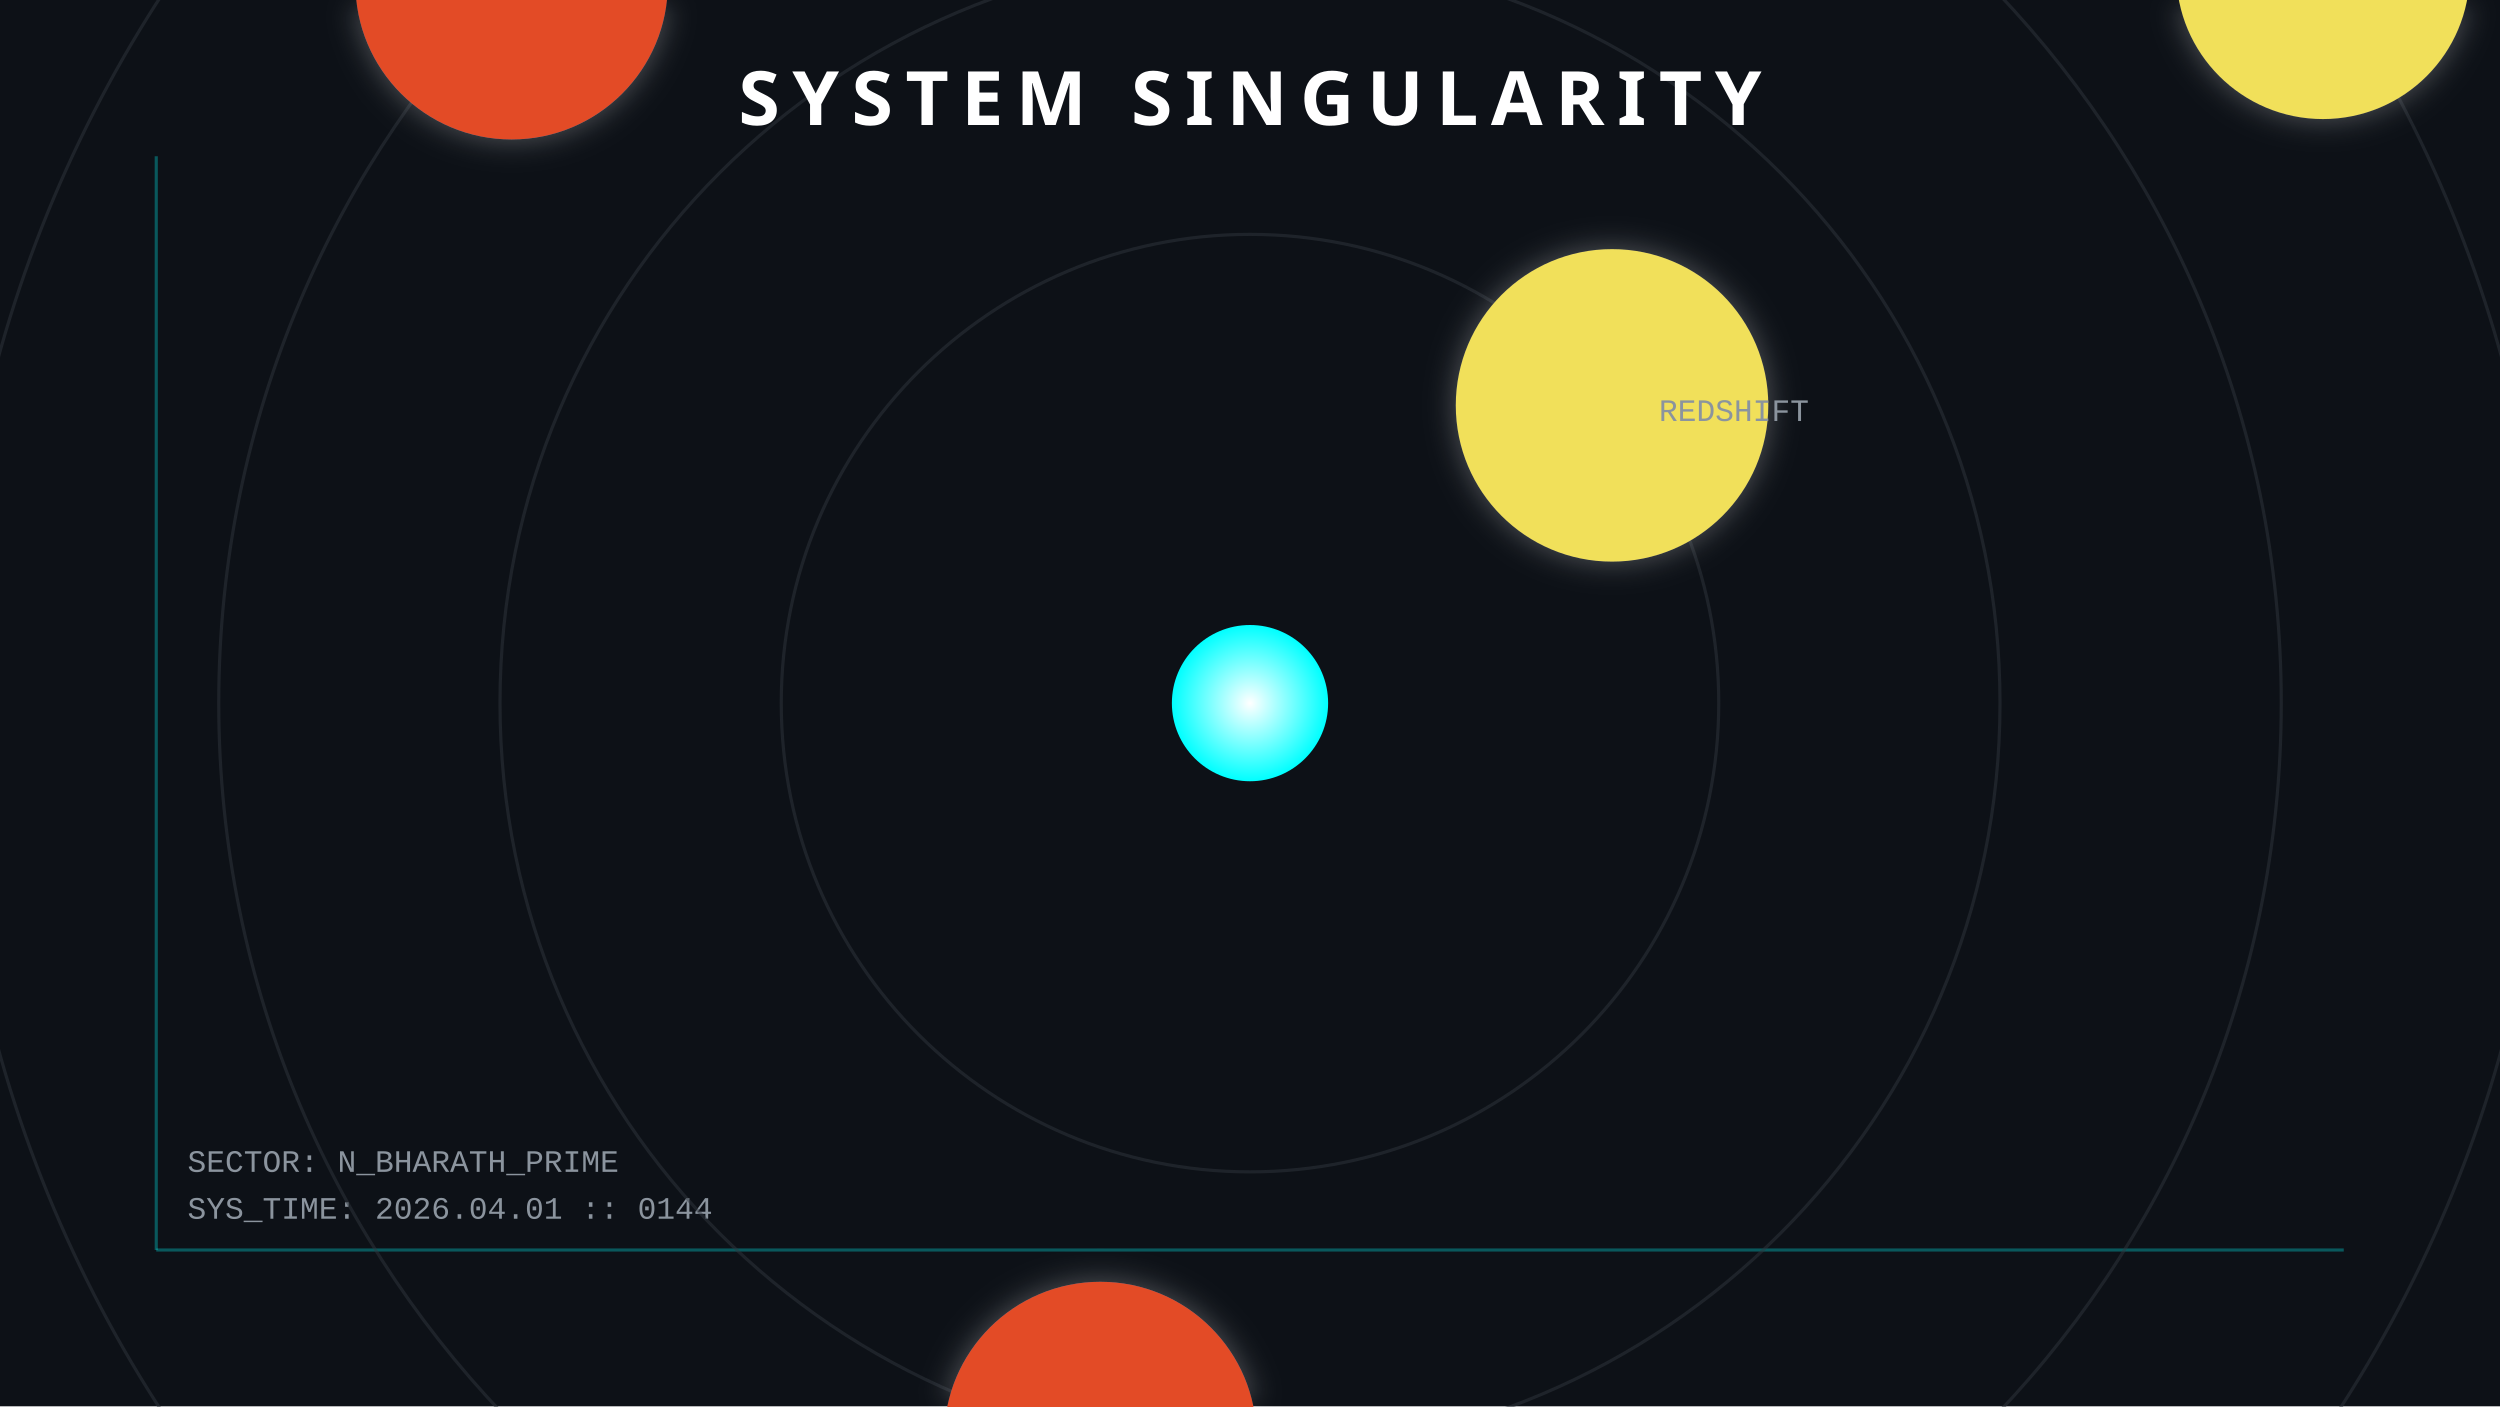
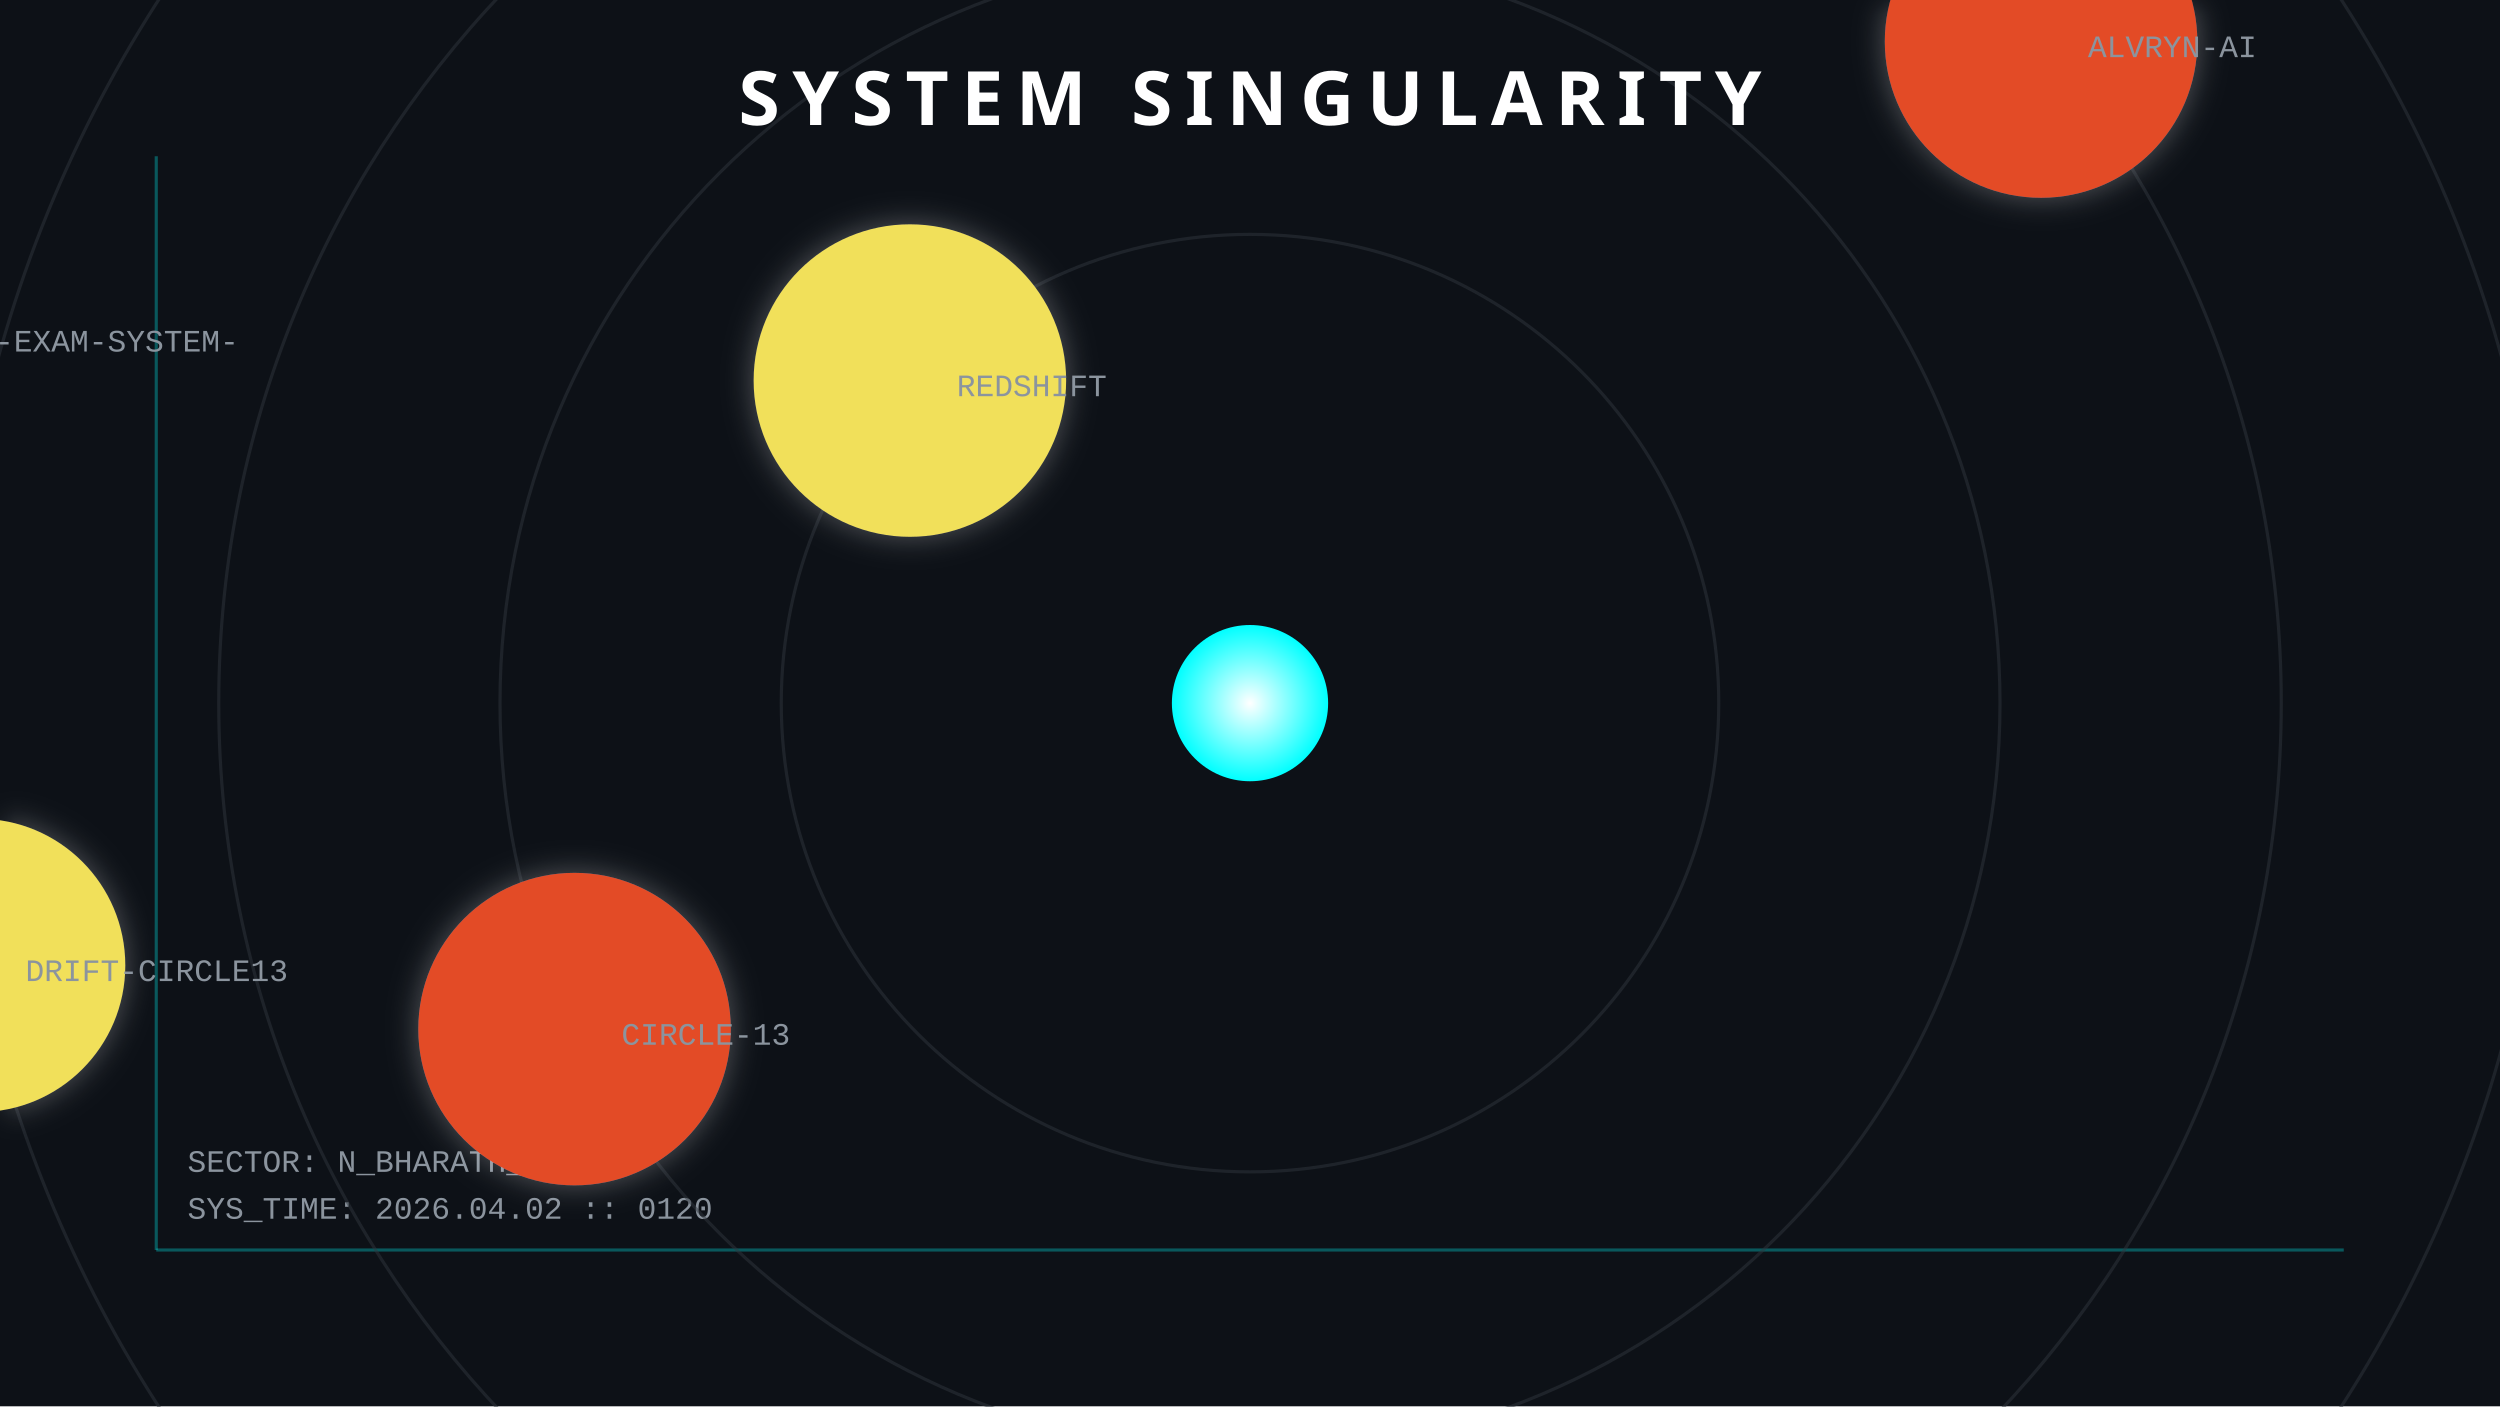
<svg xmlns="http://www.w3.org/2000/svg" width="800" height="450">
  <style>
        .orbit { fill: none; stroke: #30363d; stroke-width: 1; opacity: 0.5; }
        .planet { filter: drop-shadow(0 0 5px rgba(255,255,255,0.3)); }
        .text { font-family: 'Courier New', monospace; fill: #8b949e; font-size: 10px; }
        .title { font-family: sans-serif; fill: white; font-weight: bold; font-size: 24px; letter-spacing: 4px; }
        .hud-line { stroke: #00ffff; stroke-width: 1; opacity: 0.3; }
        
        /* ANIMATIONS */
        @keyframes pulse { 0% { r: 25; opacity: 0.8; } 50% { r: 30; opacity: 0.4; } 100% { r: 25; opacity: 0.8; } }
        .sun { animation: pulse 4s infinite; }
    </style>
  <rect width="100%" height="100%" fill="#0d1117" />
  <line x1="50" y1="50" x2="50" y2="400" class="hud-line" />
  <line x1="50" y1="400" x2="750" y2="400" class="hud-line" />
-   <text x="60" y="390" class="text">SYS_TIME: 2026.04.01 :: 0144</text>
+   <text x="60" y="390" class="text">SYS_TIME: 2026.04.02 :: 0120</text>
  <text x="60" y="375" class="text">SECTOR: N_BHARATH_PRIME</text>
  <circle cx="400" cy="225" r="25" fill="url(#grad1)" class="sun" />
  <defs>
    <radialGradient id="grad1" cx="50%" cy="50%" r="50%" fx="50%" fy="50%">
      <stop offset="0%" style="stop-color:white;stop-opacity:1" />
      <stop offset="100%" style="stop-color:#00ffff;stop-opacity:1" />
    </radialGradient>
  </defs>
  <circle cx="400" cy="225" r="150.0" class="orbit" />
-   <circle cx="515.851" cy="129.719" r="50" fill="#f1e05a" class="planet" />
-   <text x="530.851" y="134.719" class="text" fill="white">REDSHIFT</text>
+   <circle cx="291.162" cy="121.781" r="50" fill="#f1e05a" class="planet" />
+   <text x="306.162" y="126.781" class="text" fill="white">REDSHIFT</text>
  <circle cx="400" cy="225" r="240.0" class="orbit" />
-   <circle cx="352.115" cy="460.175" r="50" fill="#e34c26" class="planet" />
-   <text x="367.115" y="465.175" class="text" fill="white">CIRCLE-13</text>
+   <circle cx="183.855" cy="329.313" r="50" fill="#e34c26" class="planet" />
+   <text x="198.855" y="334.313" class="text" fill="white">CIRCLE-13</text>
  <circle cx="400" cy="225" r="330.0" class="orbit" />
-   <circle cx="163.723" cy="-5.376" r="50" fill="#e34c26" class="planet" />
-   <text x="178.723" y="-0.376" class="text" fill="white">ALVRYN-AI</text>
+   <circle cx="653.14" cy="13.292" r="50" fill="#e34c26" class="planet" />
+   <text x="668.14" y="18.292" class="text" fill="white">ALVRYN-AI</text>
  <circle cx="400" cy="225" r="415.422" class="orbit" />
-   <circle cx="743.353" cy="-8.847" r="46.948" fill="#f1e05a" class="planet" />
-   <text x="758.353" y="-3.847" class="text" fill="white">DRIFT-CIRCLE13</text>
+   <circle cx="-6.853" cy="308.939" r="46.948" fill="#f1e05a" class="planet" />
+   <text x="8.147" y="313.939" class="text" fill="white">DRIFT-CIRCLE13</text>
  <circle cx="400" cy="225" r="461.81" class="orbit" />
-   <circle cx="849.482" cy="330.989" r="20.925" fill="#2b7489" class="planet" />
-   <text x="864.482" y="335.989" class="text" fill="white">DSATM-EXAM-SYSTEM-</text>
-   <circle cx="400" cy="225" r="504.894" class="orbit" />
-   <circle cx="261.869" cy="-260.631" r="18.723" fill="#8b949e" class="planet" />
-   <text x="276.869" y="-255.631" class="text" fill="white">NBHARATH1306</text>
-   <circle cx="400" cy="225" r="547.126" class="orbit" />
-   <circle cx="920.633" cy="56.809" r="18.155" fill="#e34c26" class="planet" />
-   <text x="935.633" y="61.809" class="text" fill="white">WEBSITE-EQUDATOR-TRADING-PLATFORM</text>
-   <circle cx="400" cy="225" r="577.959" class="orbit" />
-   <circle cx="918.322" cy="480.694" r="10.555" fill="#8b949e" class="planet" />
-   <text x="933.322" y="485.694" class="text" fill="white">FLASK</text>
-   <circle cx="400" cy="225" r="608.232" class="orbit" />
-   <circle cx="985.023" cy="391.414" r="10.182" fill="#8b949e" class="planet" />
-   <text x="1000.023" y="396.414" class="text" fill="white">HCF-INTERNSHIP</text>
-   <circle cx="400" cy="225" r="637.101" class="orbit" />
-   <circle cx="17.975" cy="-284.858" r="9.246" fill="#8b949e" class="planet" />
+   <circle cx="-46.609" cy="107.491" r="20.925" fill="#2b7489" class="planet" />
+   <text x="-31.609" y="112.491" class="text" fill="white">DSATM-EXAM-SYSTEM-</text>
+   <circle cx="400" cy="225" r="504.897" class="orbit" />
+   <circle cx="889.156" cy="350.09" r="18.725" fill="#8b949e" class="planet" />
+   <text x="904.156" y="355.09" class="text" fill="white">NBHARATH1306</text>
+   <circle cx="400" cy="225" r="547.13" class="orbit" />
+   <circle cx="530.779" cy="-306.27" r="18.155" fill="#e34c26" class="planet" />
+   <text x="545.779" y="-301.27" class="text" fill="white">WEBSITE-EQUDATOR-TRADING-PLATFORM</text>
+   <circle cx="400" cy="225" r="577.962" class="orbit" />
+   <circle cx="-155.096" cy="64.04" r="10.555" fill="#8b949e" class="planet" />
+   <text x="-140.096" y="69.04" class="text" fill="white">FLASK</text>
+   <circle cx="400" cy="225" r="608.235" class="orbit" />
+   <circle cx="373.553" cy="832.66" r="10.182" fill="#8b949e" class="planet" />
+   <text x="388.553" y="837.66" class="text" fill="white">HCF-INTERNSHIP</text>
+   <circle cx="400" cy="225" r="637.104" class="orbit" />
+   <circle cx="1007.227" cy="417.812" r="9.246" fill="#8b949e" class="planet" />
  <text x="400" y="40" text-anchor="middle" class="title">SYSTEM SINGULARITY</text>
</svg>
